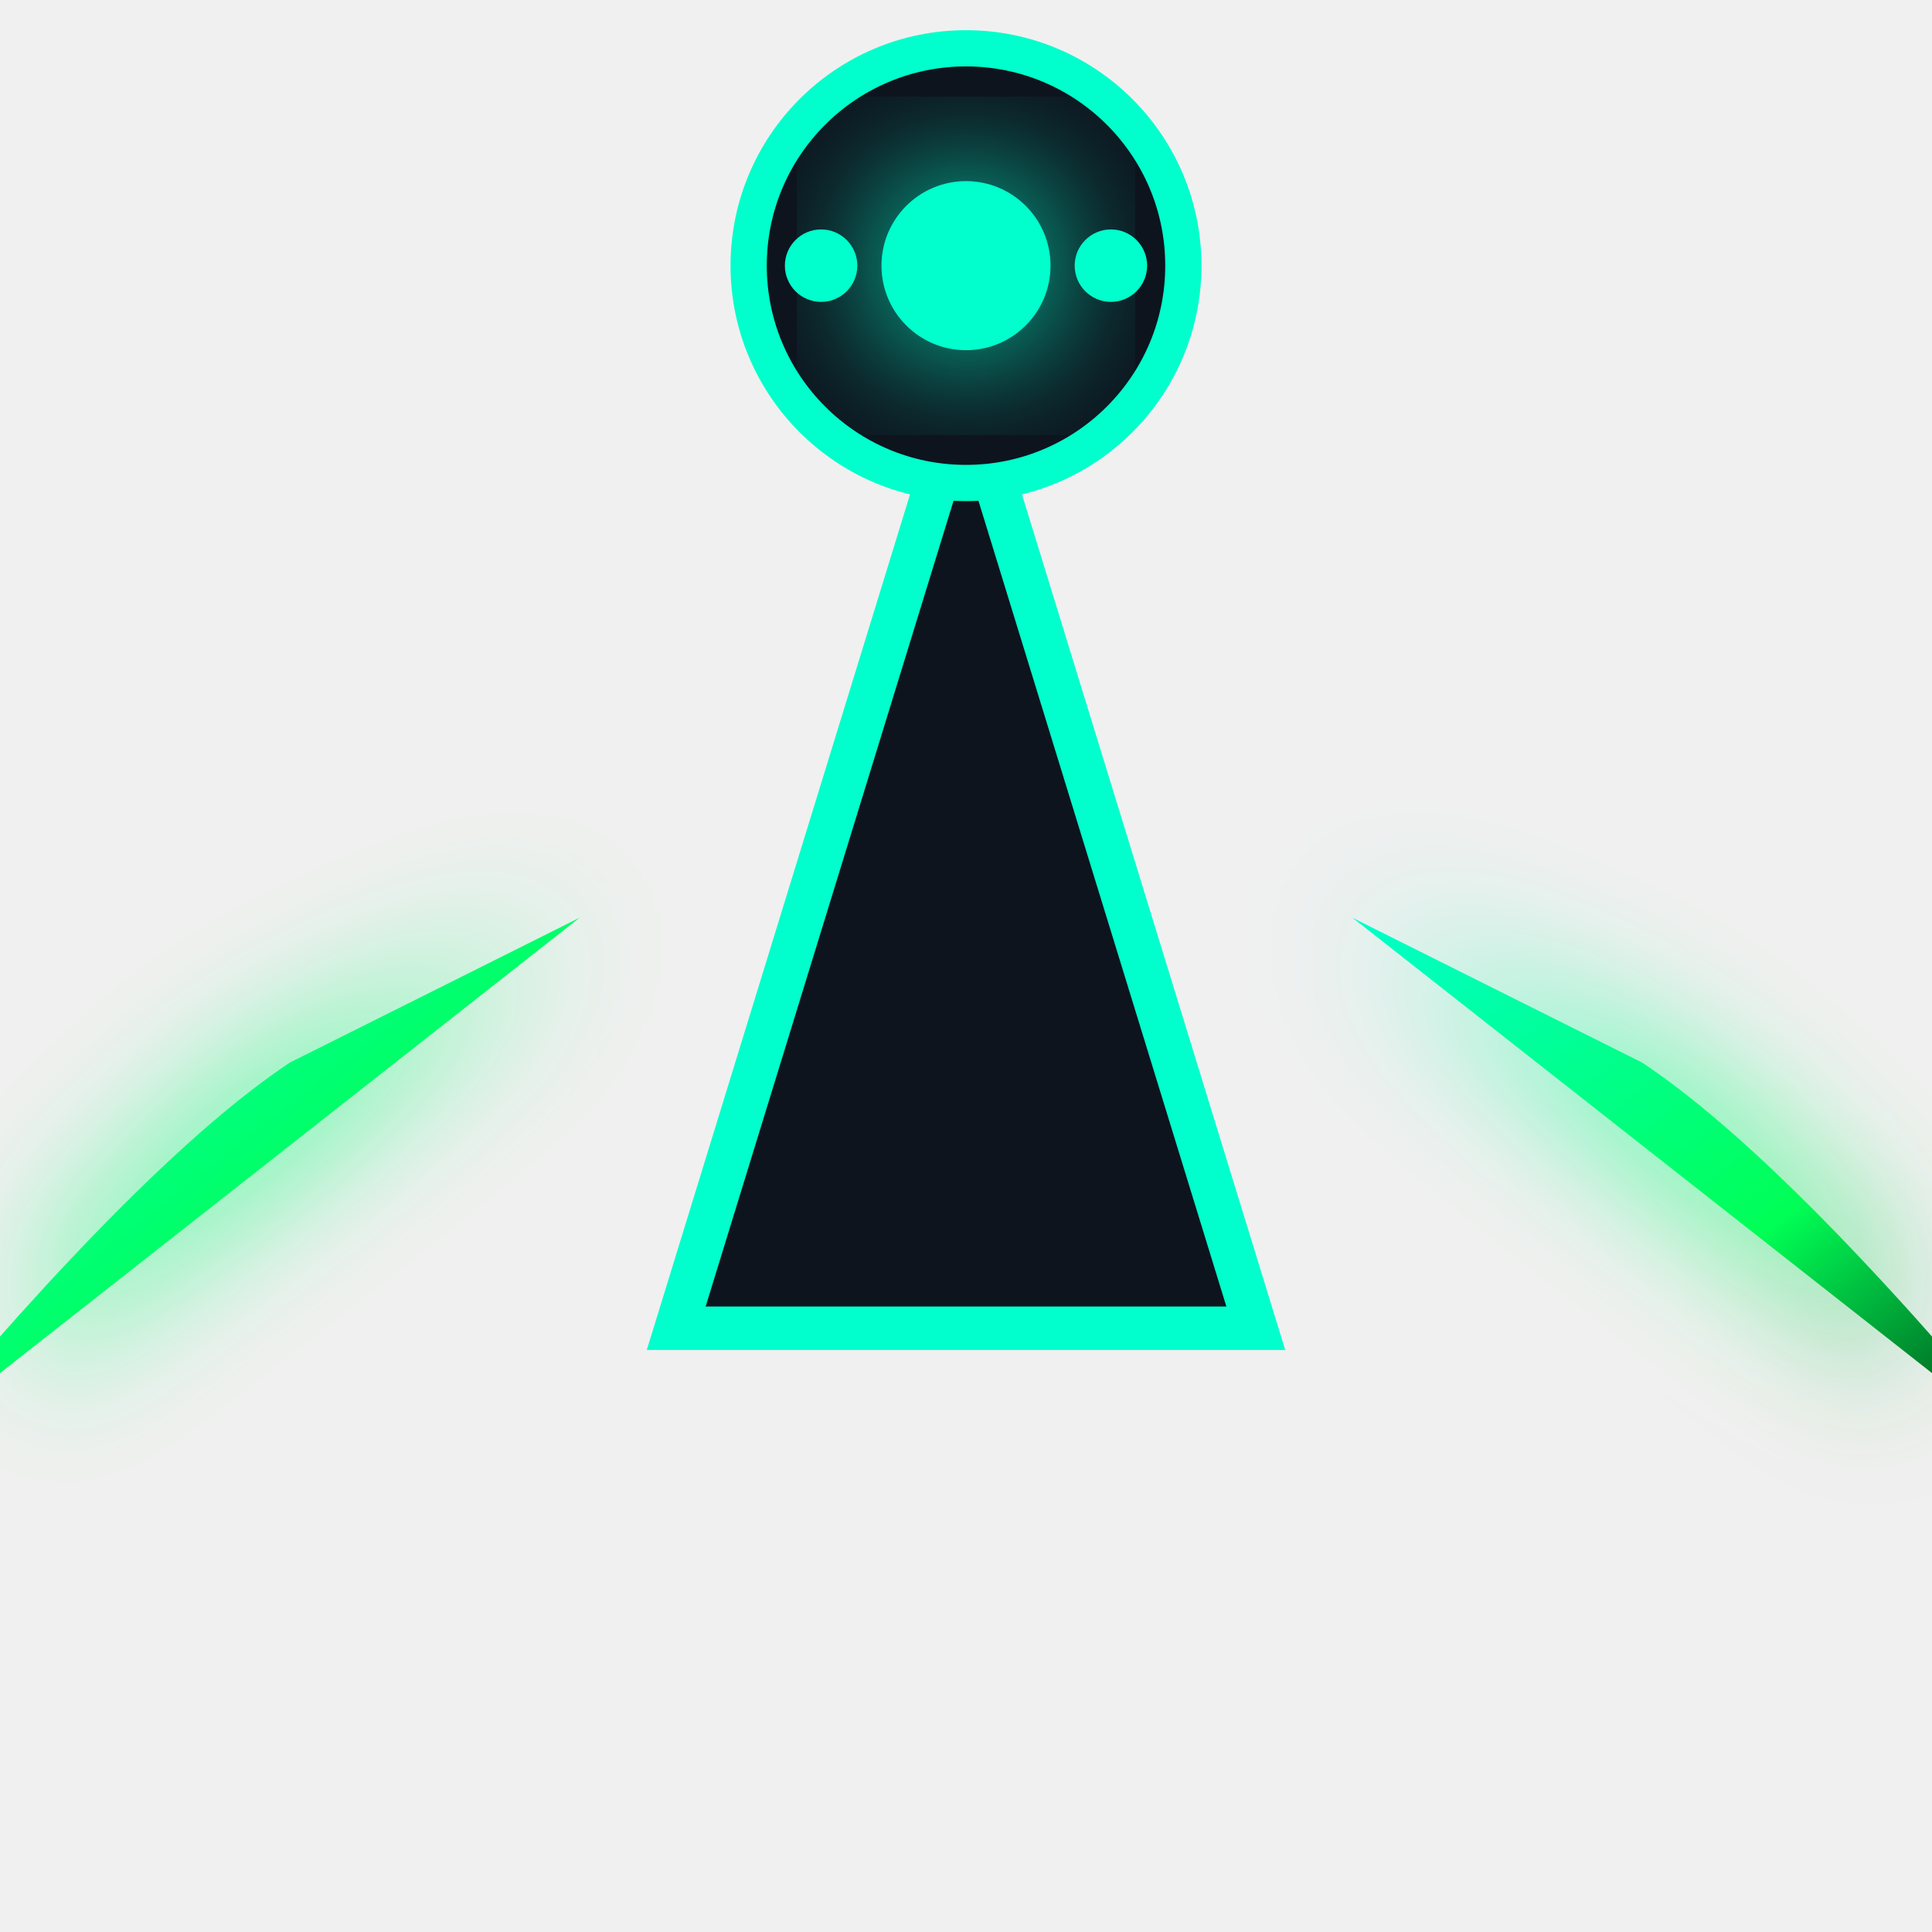
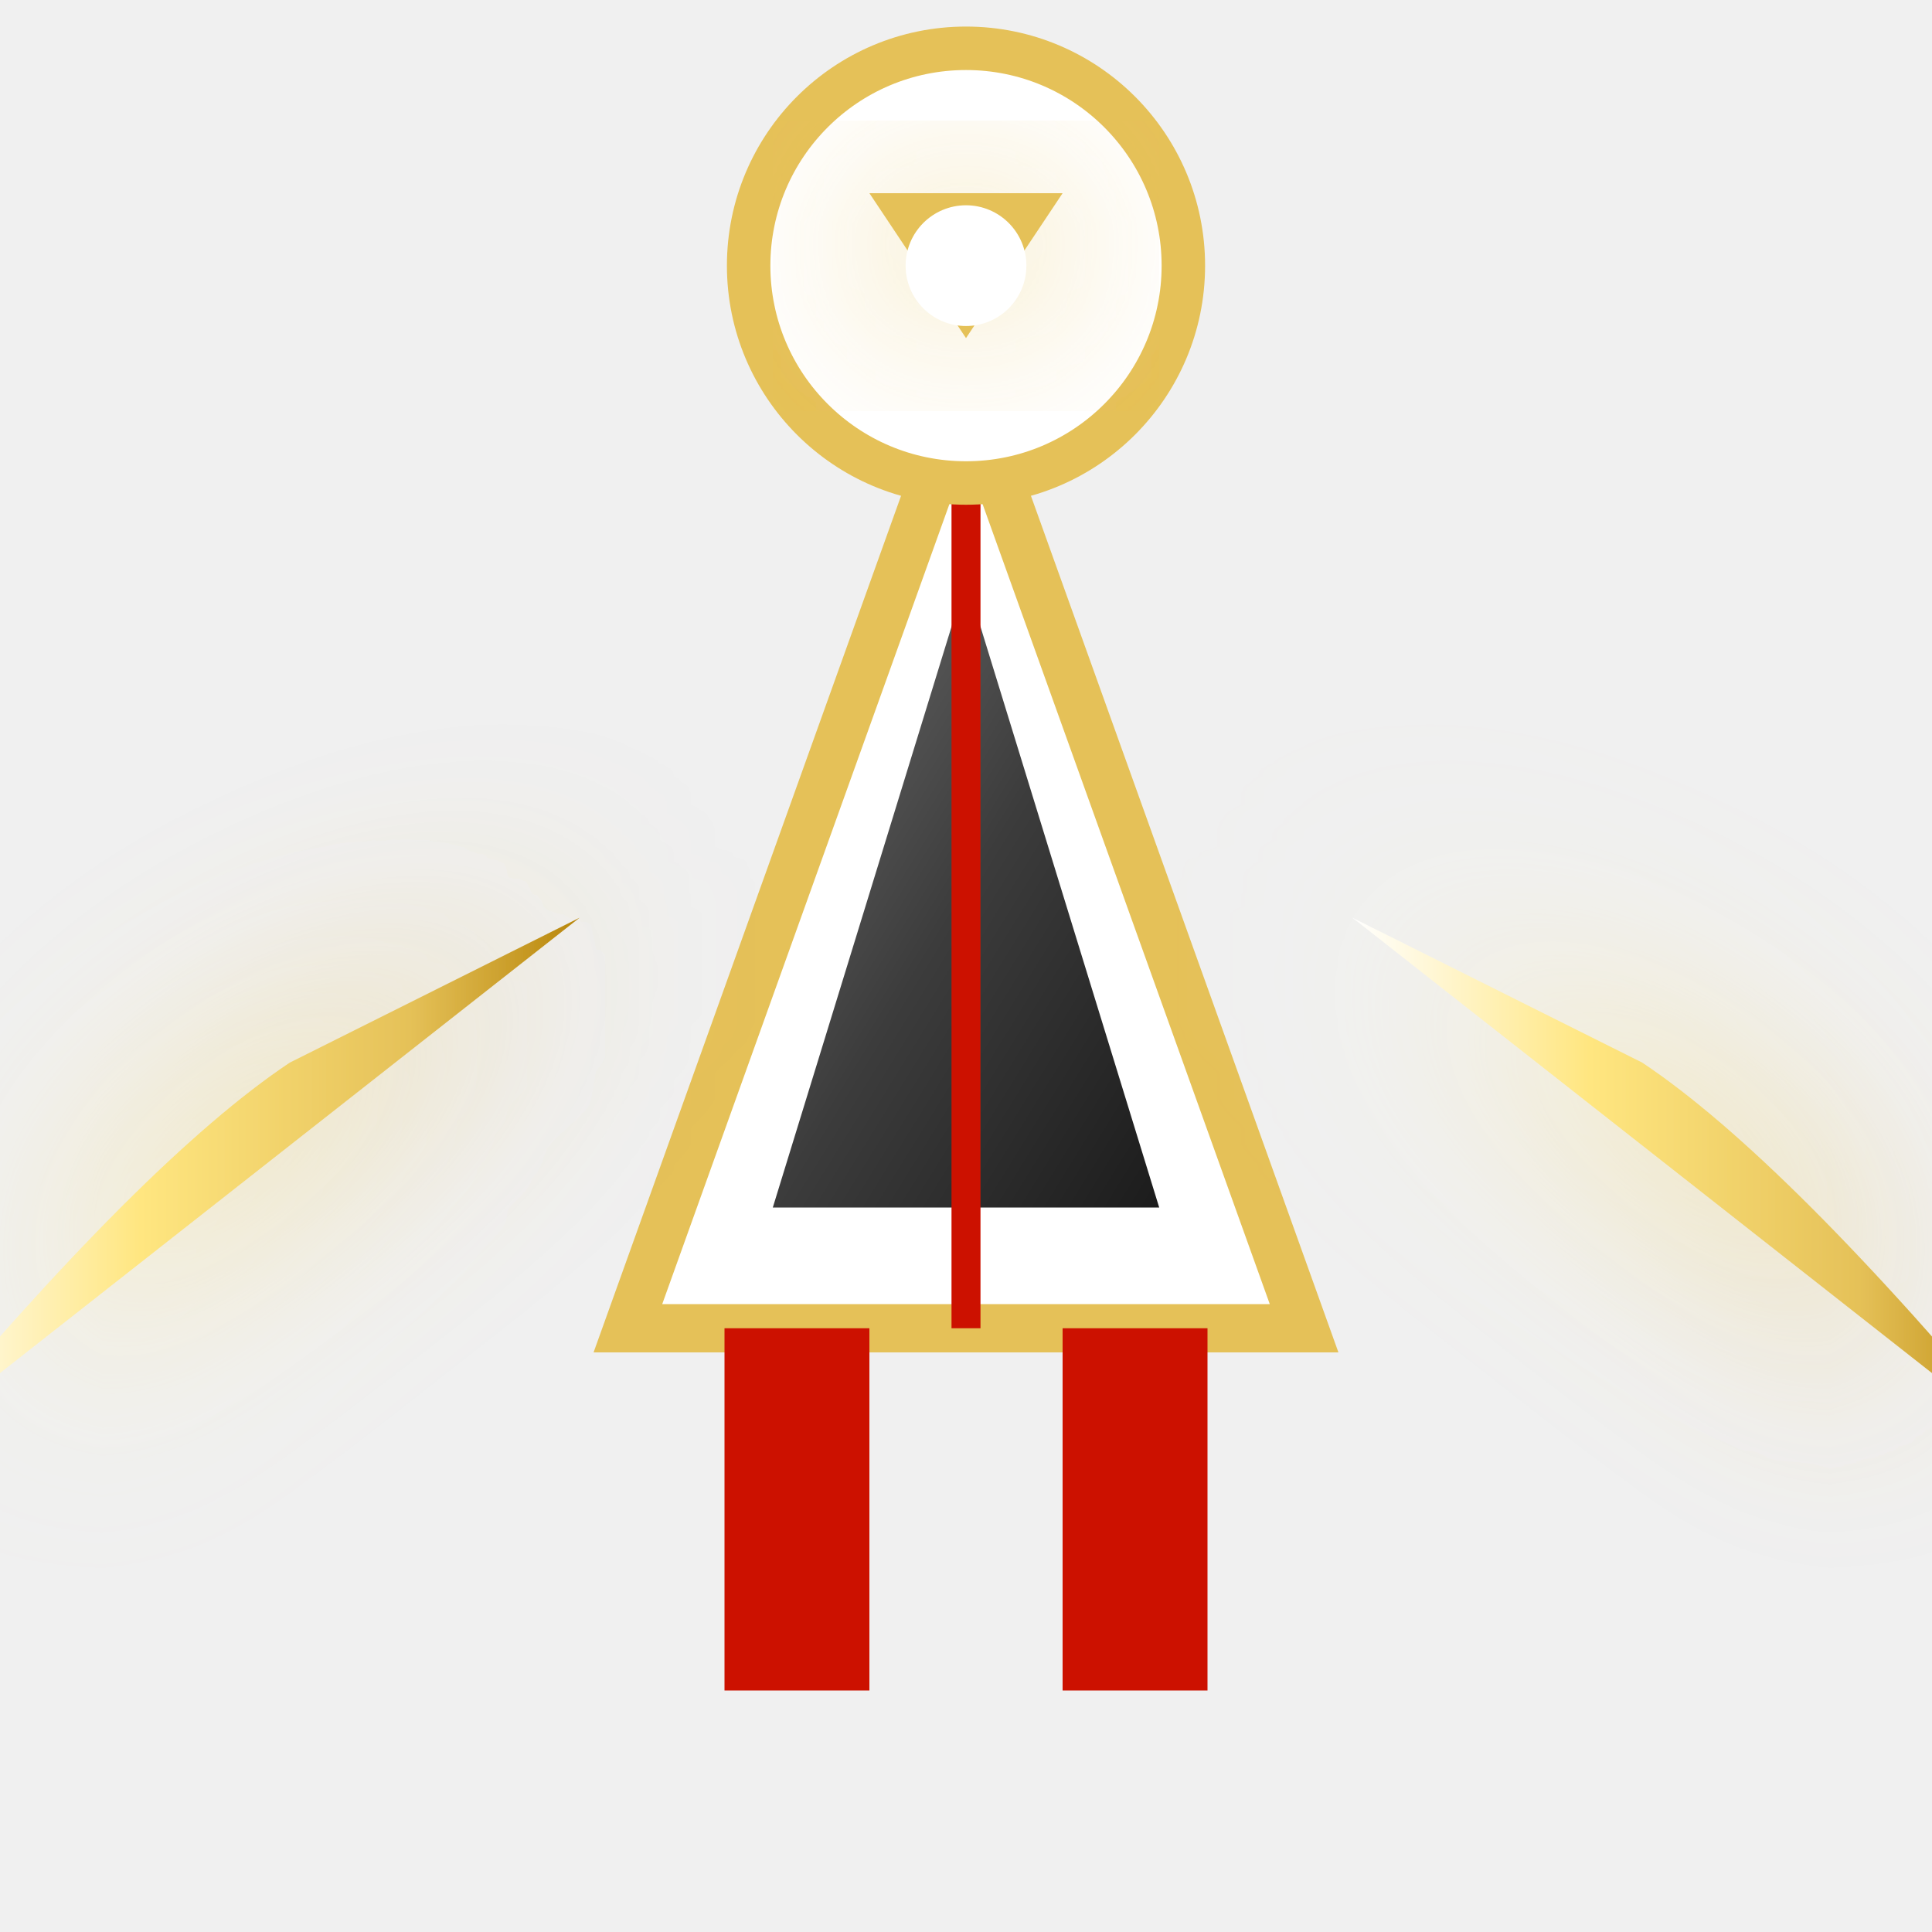
<svg xmlns="http://www.w3.org/2000/svg" viewBox="0 0 80 80" width="80" height="80">
  <defs>
-     <filter id="cyanGlow" x="-50%" y="-50%" width="200%" height="200%">
-       <feGaussianBlur stdDeviation="3" result="blur" />
+     <filter id="goldGlow" x="-50%" y="-50%" width="200%" height="200%">
+       <feGaussianBlur stdDeviation="4.5" result="blur" />
      <feMerge>
        <feMergeNode in="blur" />
        <feMergeNode in="SourceGraphic" />
      </feMerge>
    </filter>
-     <filter id="heavyCyanGlow" x="-80%" y="-80%" width="260%" height="260%">
-       <feGaussianBlur stdDeviation="6" result="blur1" />
-       <feGaussianBlur stdDeviation="2" result="blur2" />
+     <filter id="heavyGoldGlow" x="-80%" y="-80%" width="260%" height="260%">
+       <feGaussianBlur stdDeviation="7" result="blur1" />
+       <feGaussianBlur stdDeviation="2.5" result="blur2" />
      <feMerge>
        <feMergeNode in="blur1" />
        <feMergeNode in="blur2" />
        <feMergeNode in="SourceGraphic" />
      </feMerge>
    </filter>
-     <filter id="pinkGlow" x="-50%" y="-50%" width="200%" height="200%">
+     <filter id="sakuraGlow" x="-50%" y="-50%" width="200%" height="200%">
+       <feGaussianBlur stdDeviation="4" result="blur" />
+       <feMerge>
+         <feMergeNode in="blur" />
+         <feMergeNode in="SourceGraphic" />
+       </feMerge>
+     </filter>
+     <filter id="inkMisty" x="-30%" y="-30%" width="160%" height="160%">
+       <feGaussianBlur stdDeviation="1.8" />
+     </filter>
+     <filter id="redGlow" x="-40%" y="-40%" width="180%" height="180%">
      <feGaussianBlur stdDeviation="3.5" result="blur" />
      <feMerge>
        <feMergeNode in="blur" />
        <feMergeNode in="SourceGraphic" />
      </feMerge>
    </filter>
-     <filter id="greenGlow" x="-50%" y="-50%" width="200%" height="200%">
-       <feGaussianBlur stdDeviation="3" result="blur" />
-       <feMerge>
-         <feMergeNode in="blur" />
-         <feMergeNode in="SourceGraphic" />
-       </feMerge>
-     </filter>
-     <filter id="orangeGlow" x="-50%" y="-50%" width="200%" height="200%">
-       <feGaussianBlur stdDeviation="4.5" result="blur" />
-       <feMerge>
-         <feMergeNode in="blur" />
-         <feMergeNode in="SourceGraphic" />
-       </feMerge>
-     </filter>
-     <linearGradient id="cyberMetal" x1="0%" y1="0%" x2="100%" y2="100%">
-       <stop offset="0%" stop-color="#2a2a3e" />
-       <stop offset="35%" stop-color="#1b1b26" />
-       <stop offset="70%" stop-color="#0e0e16" />
-       <stop offset="100%" stop-color="#050508" />
+     <linearGradient id="inkWashGrad" x1="0%" y1="0%" x2="100%" y2="100%">
+       <stop offset="0%" stop-color="#2a2a2a" />
+       <stop offset="60%" stop-color="#121212" />
+       <stop offset="100%" stop-color="#050505" />
    </linearGradient>
-     <linearGradient id="cyberMetalLight" x1="0%" y1="0%" x2="100%" y2="100%">
-       <stop offset="0%" stop-color="#4e4e6a" />
-       <stop offset="50%" stop-color="#2a2a3c" />
-       <stop offset="100%" stop-color="#14141e" />
+     <linearGradient id="inkWashLight" x1="0%" y1="0%" x2="100%" y2="100%">
+       <stop offset="0%" stop-color="#6e6e6e" />
+       <stop offset="50%" stop-color="#3c3c3c" />
+       <stop offset="100%" stop-color="#1c1c1c" />
    </linearGradient>
-     <linearGradient id="ninjaBlade" x1="0%" y1="0%" x2="100%" y2="0%">
+     <linearGradient id="spiritGold" x1="0%" y1="0%" x2="100%" y2="0%">
      <stop offset="0%" stop-color="#ffffff" />
-       <stop offset="30%" stop-color="#dffffc" />
-       <stop offset="75%" stop-color="#00ffff" />
-       <stop offset="100%" stop-color="#0088cc" />
+       <stop offset="35%" stop-color="#ffe680" />
+       <stop offset="75%" stop-color="#e5c158" />
+       <stop offset="100%" stop-color="#b8860b" />
    </linearGradient>
-     <linearGradient id="cyberScarf" x1="0%" y1="0%" x2="100%" y2="100%">
-       <stop offset="0%" stop-color="#ff0055" />
-       <stop offset="45%" stop-color="#ff3300" />
-       <stop offset="90%" stop-color="#ffcc00" />
+     <linearGradient id="sacredMaple" x1="0%" y1="0%" x2="100%" y2="100%">
+       <stop offset="0%" stop-color="#ff2200" />
+       <stop offset="50%" stop-color="#d43f00" />
+       <stop offset="100%" stop-color="#800000" />
    </linearGradient>
-     <linearGradient id="plasmaBlue" x1="0%" y1="0%" x2="100%" y2="100%">
+     <linearGradient id="sakuraBlade" x1="0%" y1="0%" x2="100%" y2="100%">
      <stop offset="0%" stop-color="#ffffff" />
-       <stop offset="50%" stop-color="#00ffff" />
-       <stop offset="100%" stop-color="#0033aa" />
+       <stop offset="40%" stop-color="#ffb3d9" />
+       <stop offset="85%" stop-color="#ff3399" />
+       <stop offset="100%" stop-color="#cc0066" />
    </linearGradient>
-     <linearGradient id="heavyAxe" x1="0%" y1="0%" x2="100%" y2="100%">
+     <linearGradient id="crimsonGaze" x1="0%" y1="0%" x2="100%" y2="100%">
      <stop offset="0%" stop-color="#ff3333" />
-       <stop offset="50%" stop-color="#ff7700" />
+       <stop offset="60%" stop-color="#aa0000" />
      <stop offset="100%" stop-color="#550000" />
    </linearGradient>
-     <linearGradient id="ninjaGreen" x1="0%" y1="0%" x2="100%" y2="100%">
-       <stop offset="0%" stop-color="#00ffcc" />
-       <stop offset="60%" stop-color="#00ff55" />
-       <stop offset="100%" stop-color="#003311" />
-     </linearGradient>
  </defs>
-   <polygon points="40,16 52,55 28,55" fill="#0d141e" stroke="#00ffcc" stroke-width="1.8" />
-   <line x1="40" y1="20" x2="40" y2="52" stroke="#00ffcc" stroke-width="1" filter="url(#greenGlow)" />
-   <circle cx="40" cy="11" r="9" fill="#0d141e" stroke="#00ffcc" stroke-width="1.5" />
-   <circle cx="40" cy="11" r="3.5" fill="#00ffcc" filter="url(#greenGlow)" />
-   <path d="M 24 38 L -4 60 Q 6 48 12 44 Z" fill="url(#ninjaGreen)" filter="url(#greenGlow)" />
-   <path d="M 56 38 L 84 60 Q 74 48 68 44 Z" fill="url(#ninjaGreen)" filter="url(#greenGlow)" />
-   <circle cx="34" cy="11" r="1.5" fill="#00ffcc" />
-   <circle cx="46" cy="11" r="1.5" fill="#00ffcc" />
+   <polygon points="40,16 54,55 26,55" fill="#ffffff" stroke="#e5c158" stroke-width="2" />
+   <polygon points="40,24 48,50 32,50" fill="url(#inkWashLight)" />
+   <line x1="40" y1="16" x2="40" y2="55" stroke="#cc1100" stroke-width="1.2" />
+   <circle cx="40" cy="11" r="9" fill="#ffffff" stroke="#e5c158" stroke-width="1.8" />
+   <polygon points="36,8 44,8 40,14" fill="#e5c158" filter="url(#goldGlow)" />
+   <circle cx="40" cy="11" r="2.5" fill="#ffffff" />
+   <path d="M 24 38 L -4 60 Q 6 48 12 44 Z" fill="url(#spiritGold)" filter="url(#goldGlow)" />
+   <path d="M 56 38 L 84 60 Q 74 48 68 44 Z" fill="url(#spiritGold)" filter="url(#goldGlow)" />
+   <rect x="30" y="55" width="6" height="15" fill="#cc1100" />
+   <rect x="44" y="55" width="6" height="15" fill="#cc1100" />
</svg>
